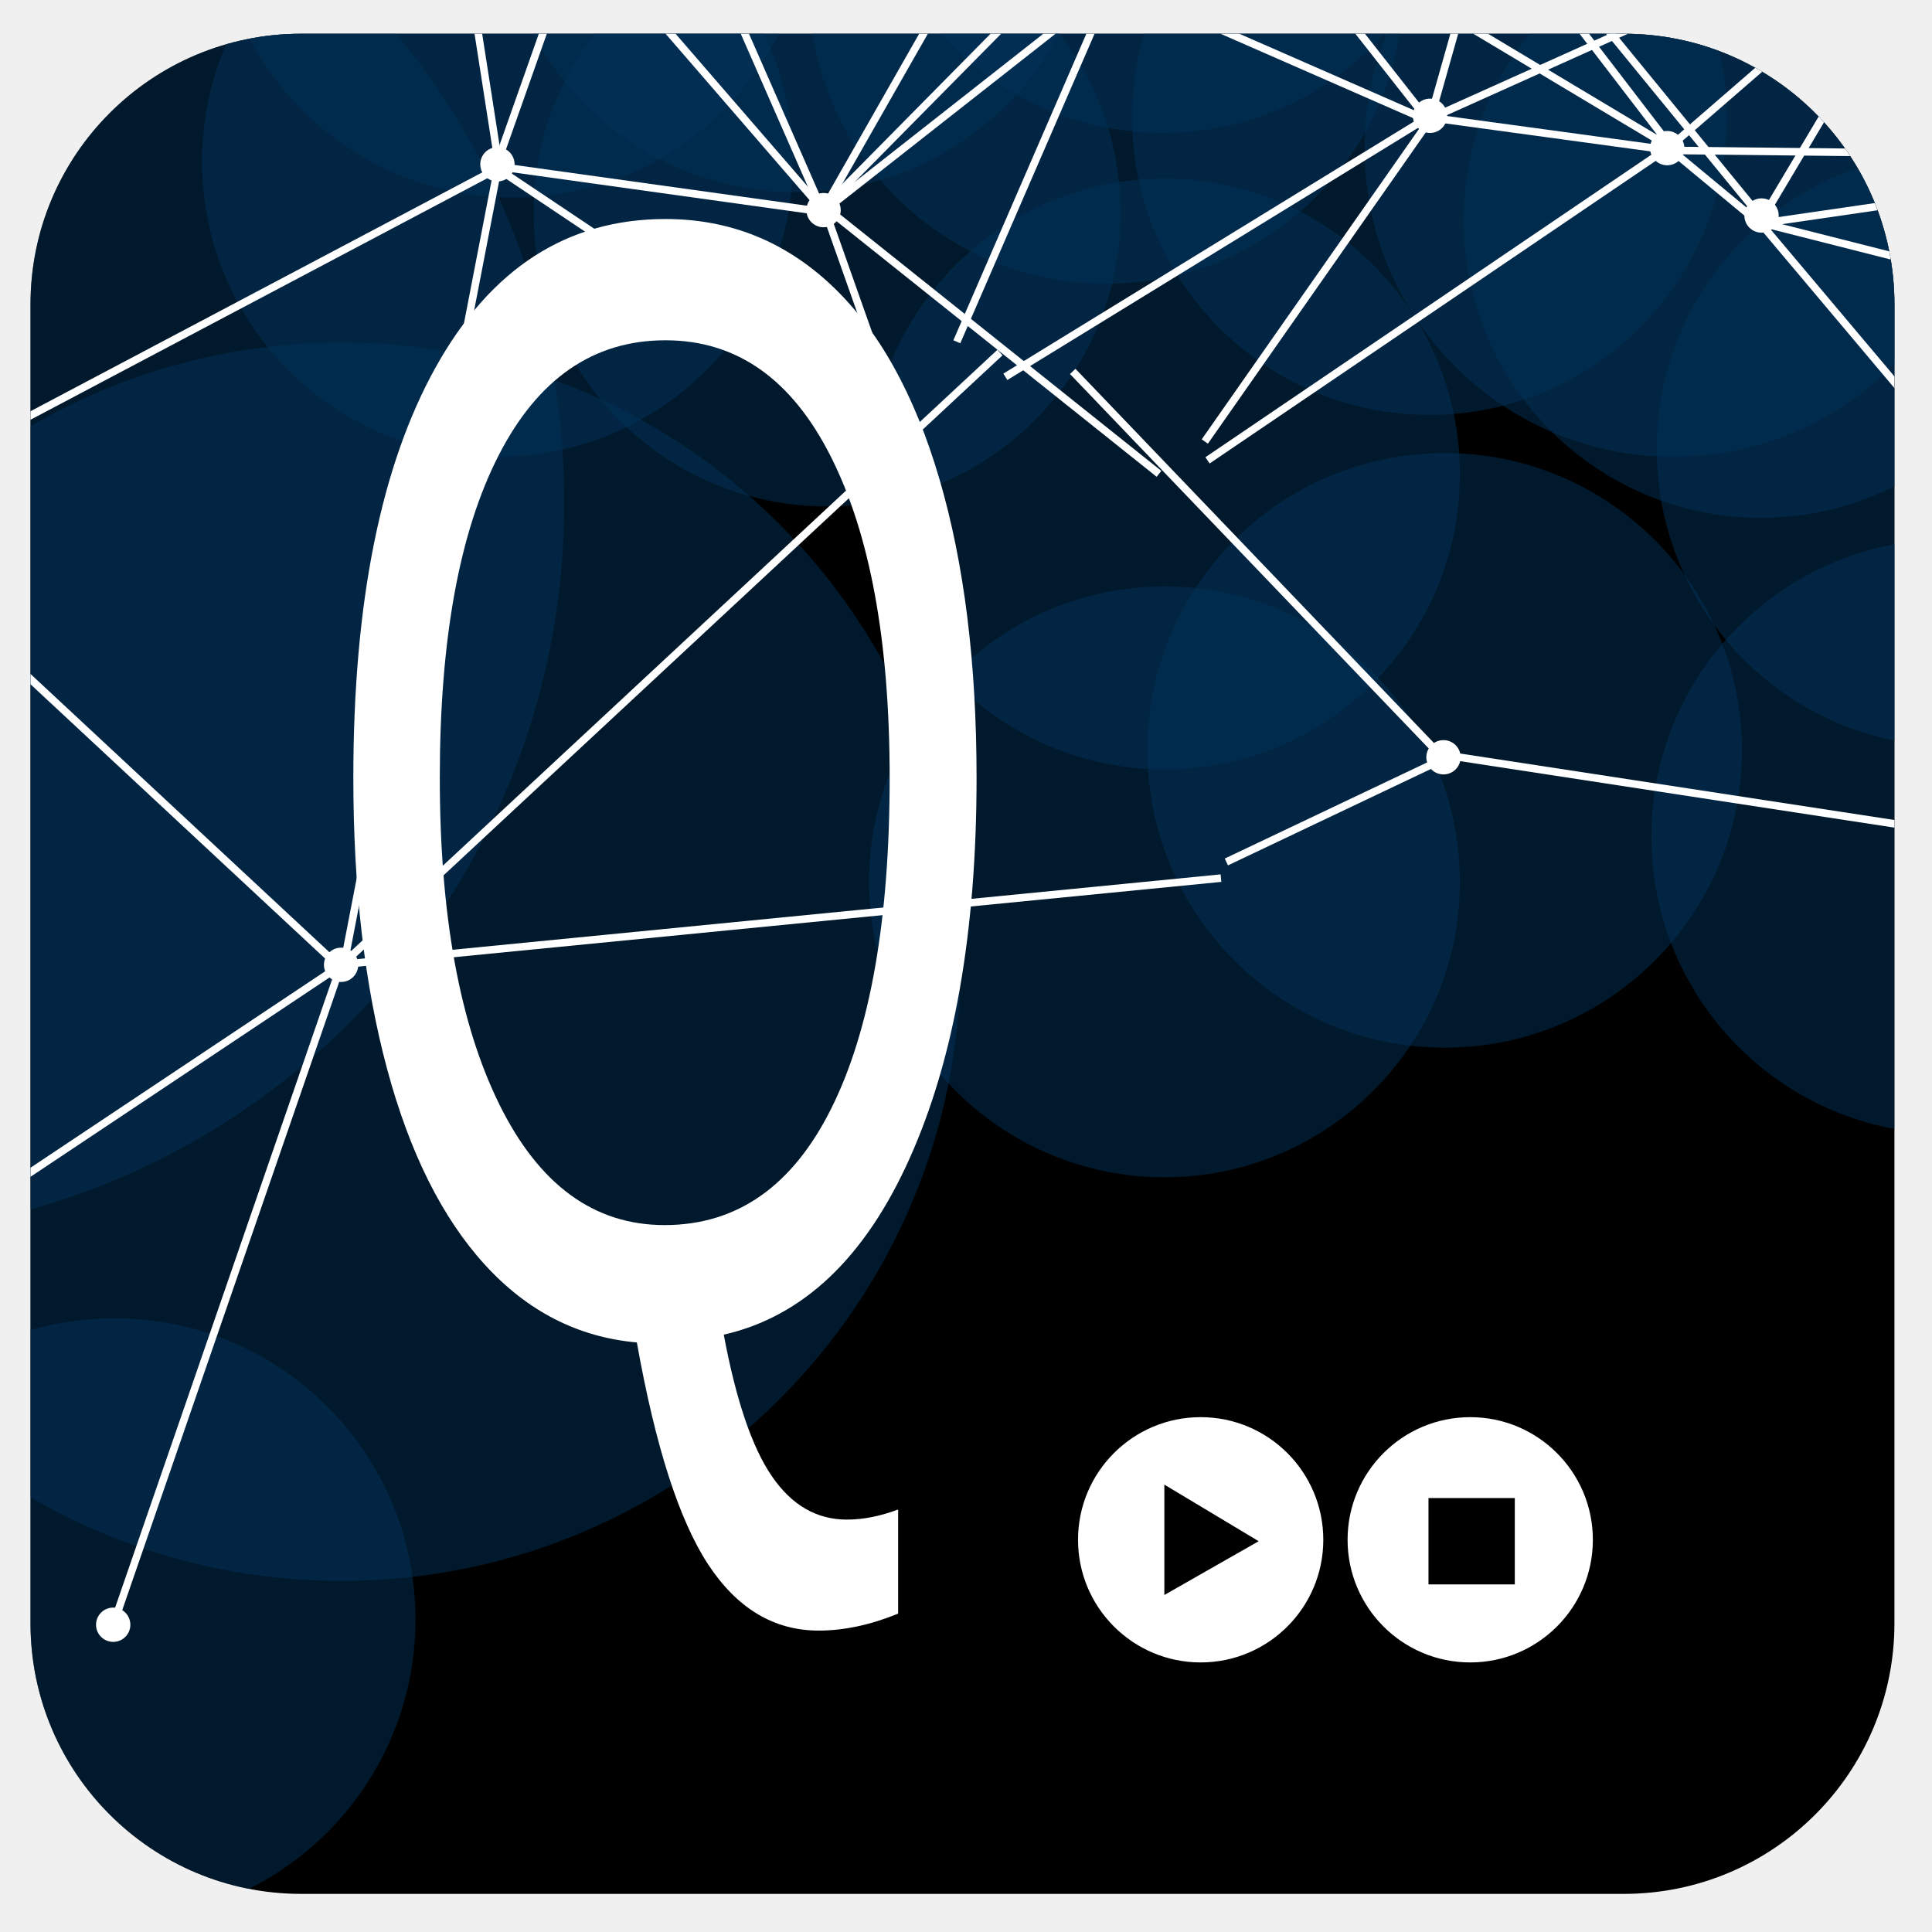
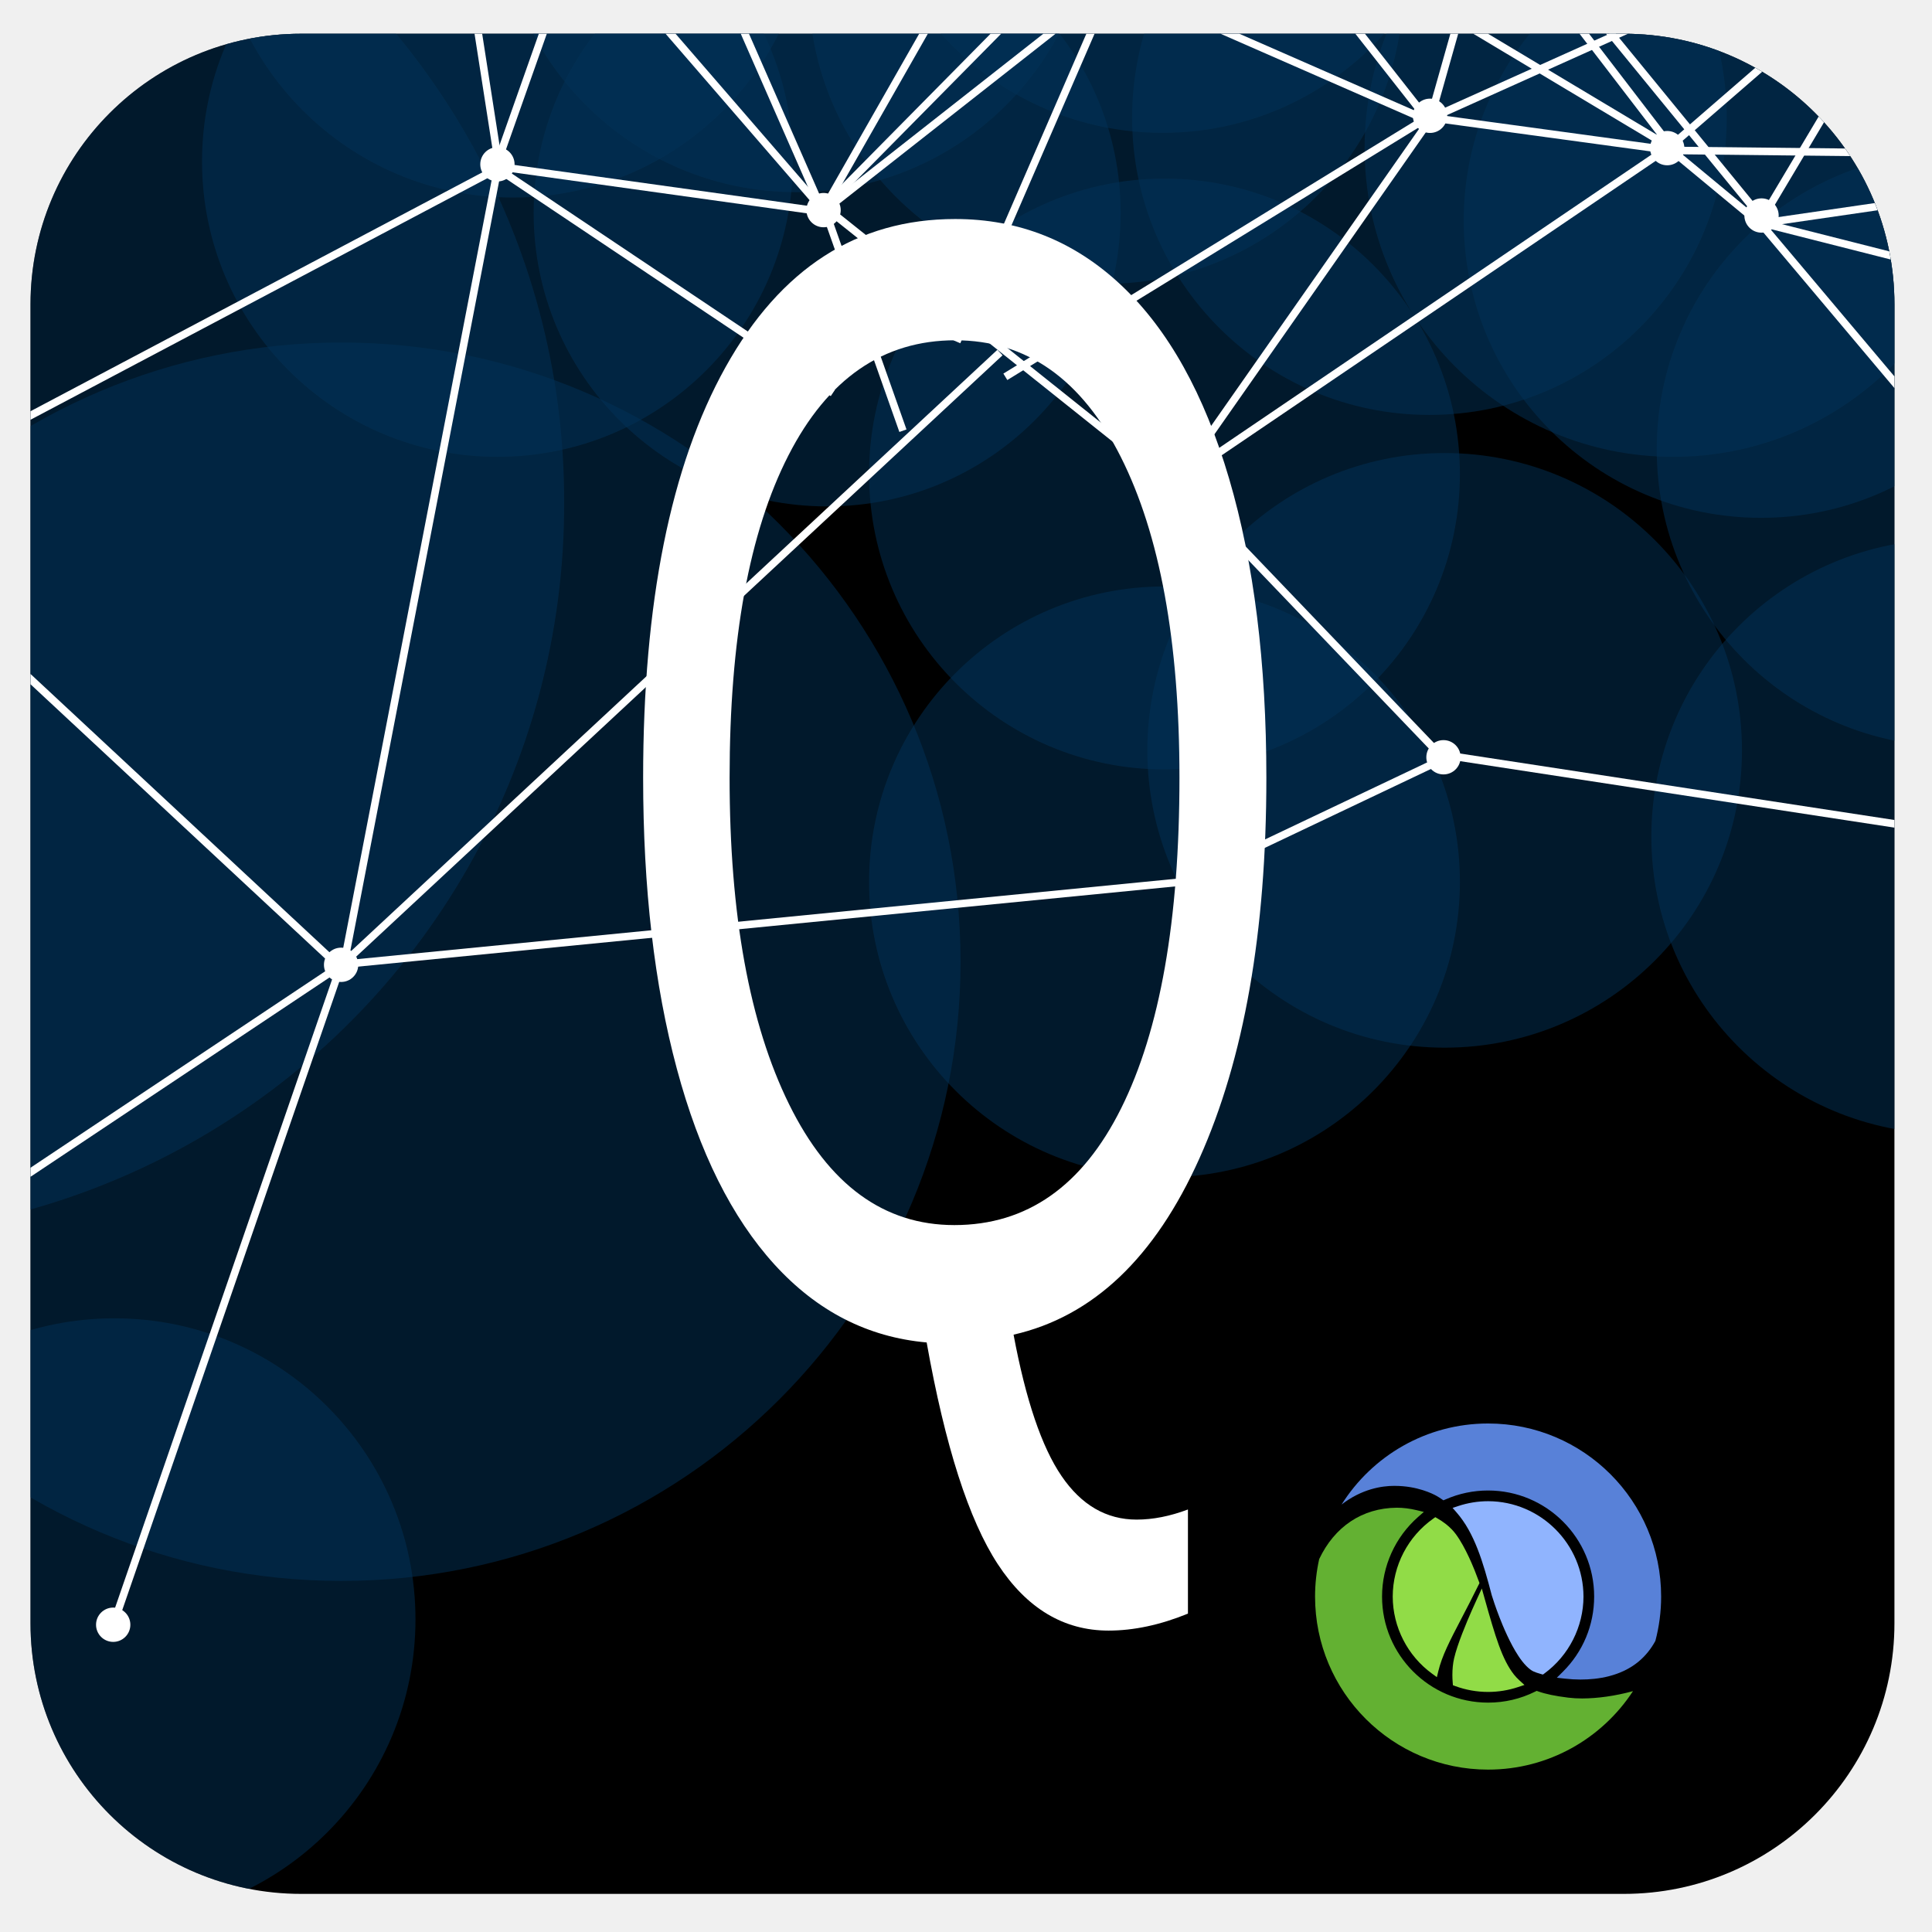
<svg xmlns="http://www.w3.org/2000/svg" width="80" height="80" id="svg2830" version="1.1" style="display:inline">
  <defs id="defs2832">
    <clipPath clipPathUnits="userSpaceOnUse" id="clipPath4132">
      <rect style="fill:#000000;fill-opacity:1;stroke:#ffffff;stroke-width:0;stroke-linejoin:miter;stroke-miterlimit:4;stroke-opacity:1;stroke-dasharray:none;display:inline" id="rect4134" width="246.982" height="246.477" x="-63.459" y="44.361" ry="35.86" />
    </clipPath>
    <clipPath clipPathUnits="userSpaceOnUse" id="clipPath4136">
      <rect style="fill:#000000;fill-opacity:1;stroke:#ffffff;stroke-width:0;stroke-linejoin:miter;stroke-miterlimit:4;stroke-opacity:1;stroke-dasharray:none;display:inline" id="rect4138" width="246.982" height="246.477" x="-62.745" y="-6.957" ry="35.86" />
    </clipPath>
    <clipPath clipPathUnits="userSpaceOnUse" id="clipPath4140">
      <rect style="fill:#000000;fill-opacity:1;stroke:#ffffff;stroke-width:0;stroke-linejoin:miter;stroke-miterlimit:4;stroke-opacity:1;stroke-dasharray:none;display:inline" id="rect4142" width="246.982" height="246.477" x="4.041" y="4.472" ry="35.86" />
    </clipPath>
    <clipPath clipPathUnits="userSpaceOnUse" id="clipPath4144">
      <rect style="fill:#000000;fill-opacity:1;stroke:#ffffff;stroke-width:0;stroke-linejoin:miter;stroke-miterlimit:4;stroke-opacity:1;stroke-dasharray:none;display:inline" id="rect4146" width="246.982" height="246.477" x="90.112" y="-4.099" ry="35.86" />
    </clipPath>
    <clipPath clipPathUnits="userSpaceOnUse" id="clipPath4148">
      <rect style="fill:#000000;fill-opacity:1;stroke:#ffffff;stroke-width:0;stroke-linejoin:miter;stroke-miterlimit:4;stroke-opacity:1;stroke-dasharray:none;display:inline" id="rect4150" width="246.982" height="246.477" x="11.541" y="-15.528" ry="35.86" />
    </clipPath>
    <clipPath clipPathUnits="userSpaceOnUse" id="clipPath4152">
      <rect style="fill:#000000;fill-opacity:1;stroke:#ffffff;stroke-width:0;stroke-linejoin:miter;stroke-miterlimit:4;stroke-opacity:1;stroke-dasharray:none;display:inline" id="rect4154" width="246.982" height="246.477" x="52.612" y="-3.385" ry="35.86" />
    </clipPath>
    <clipPath clipPathUnits="userSpaceOnUse" id="clipPath4156">
      <rect style="fill:#000000;fill-opacity:1;stroke:#ffffff;stroke-width:0;stroke-linejoin:miter;stroke-miterlimit:4;stroke-opacity:1;stroke-dasharray:none;display:inline" id="rect4158" width="246.982" height="246.477" x="4.041" y="4.472" ry="35.86" />
    </clipPath>
    <clipPath clipPathUnits="userSpaceOnUse" id="clipPath4160">
      <rect style="fill:#000000;fill-opacity:1;stroke:#ffffff;stroke-width:0;stroke-linejoin:miter;stroke-miterlimit:4;stroke-opacity:1;stroke-dasharray:none;display:inline" id="rect4162" width="246.982" height="246.477" x="4.041" y="4.472" ry="35.86" />
    </clipPath>
    <clipPath clipPathUnits="userSpaceOnUse" id="clipPath4164">
      <rect style="fill:#000000;fill-opacity:1;stroke:#ffffff;stroke-width:0;stroke-linejoin:miter;stroke-miterlimit:4;stroke-opacity:1;stroke-dasharray:none;display:inline" id="rect4166" width="246.982" height="246.477" x="4.041" y="4.472" ry="35.86" />
    </clipPath>
    <clipPath clipPathUnits="userSpaceOnUse" id="clipPath4168">
      <rect style="fill:#000000;fill-opacity:1;stroke:#ffffff;stroke-width:0;stroke-linejoin:miter;stroke-miterlimit:4;stroke-opacity:1;stroke-dasharray:none;display:inline" id="rect4170" width="246.982" height="246.477" x="4.041" y="4.472" ry="35.86" />
    </clipPath>
    <clipPath clipPathUnits="userSpaceOnUse" id="clipPath4172">
      <rect style="fill:#000000;fill-opacity:1;stroke:#ffffff;stroke-width:0;stroke-linejoin:miter;stroke-miterlimit:4;stroke-opacity:1;stroke-dasharray:none;display:inline" id="rect4174" width="246.982" height="246.477" x="4.041" y="4.472" ry="35.86" />
    </clipPath>
    <clipPath clipPathUnits="userSpaceOnUse" id="clipPath4176">
      <rect style="fill:#000000;fill-opacity:1;stroke:#ffffff;stroke-width:0;stroke-linejoin:miter;stroke-miterlimit:4;stroke-opacity:1;stroke-dasharray:none;display:inline" id="rect4178" width="246.982" height="246.477" x="4.041" y="4.472" ry="35.86" />
    </clipPath>
    <clipPath clipPathUnits="userSpaceOnUse" id="clipPath4180">
      <rect style="fill:#000000;fill-opacity:1;stroke:#ffffff;stroke-width:0;stroke-linejoin:miter;stroke-miterlimit:4;stroke-opacity:1;stroke-dasharray:none;display:inline" id="rect4182" width="246.982" height="246.477" x="4.041" y="4.472" ry="35.86" />
    </clipPath>
    <clipPath clipPathUnits="userSpaceOnUse" id="clipPath4184">
      <rect style="fill:#000000;fill-opacity:1;stroke:#ffffff;stroke-width:0;stroke-linejoin:miter;stroke-miterlimit:4;stroke-opacity:1;stroke-dasharray:none;display:inline" id="rect4186" width="246.982" height="246.477" x="4.041" y="4.472" ry="35.86" />
    </clipPath>
    <clipPath clipPathUnits="userSpaceOnUse" id="clipPath4188">
      <rect style="fill:#000000;fill-opacity:1;stroke:#ffffff;stroke-width:0;stroke-linejoin:miter;stroke-miterlimit:4;stroke-opacity:1;stroke-dasharray:none;display:inline" id="rect4190" width="246.982" height="246.477" x="4.041" y="4.472" ry="35.86" />
    </clipPath>
    <clipPath clipPathUnits="userSpaceOnUse" id="clipPath4192">
      <rect style="fill:#000000;fill-opacity:1;stroke:#ffffff;stroke-width:0;stroke-linejoin:miter;stroke-miterlimit:4;stroke-opacity:1;stroke-dasharray:none;display:inline" id="rect4194" width="246.982" height="246.477" x="4.041" y="4.472" ry="35.86" />
    </clipPath>
    <clipPath clipPathUnits="userSpaceOnUse" id="clipPath4196">
      <rect style="fill:#000000;fill-opacity:1;stroke:#ffffff;stroke-width:0;stroke-linejoin:miter;stroke-miterlimit:4;stroke-opacity:1;stroke-dasharray:none;display:inline" id="rect4198" width="246.982" height="246.477" x="4.041" y="4.472" ry="35.86" />
    </clipPath>
    <clipPath clipPathUnits="userSpaceOnUse" id="clipPath4209">
      <rect style="fill:#000000;fill-opacity:1;stroke:#ffffff;stroke-width:0;stroke-linejoin:miter;stroke-miterlimit:4;stroke-opacity:1;stroke-dasharray:none;display:inline" id="rect4211" width="246.982" height="246.477" x="4.041" y="4.472" ry="35.86" />
    </clipPath>
    <clipPath clipPathUnits="userSpaceOnUse" id="clipPath4213">
      <rect style="fill:#000000;fill-opacity:1;stroke:#ffffff;stroke-width:0;stroke-linejoin:miter;stroke-miterlimit:4;stroke-opacity:1;stroke-dasharray:none;display:inline" id="rect4215" width="246.982" height="246.477" x="4.041" y="4.472" ry="35.86" />
    </clipPath>
    <clipPath clipPathUnits="userSpaceOnUse" id="clipPath4217">
      <rect style="fill:#000000;fill-opacity:1;stroke:#ffffff;stroke-width:0;stroke-linejoin:miter;stroke-miterlimit:4;stroke-opacity:1;stroke-dasharray:none;display:inline" id="rect4219" width="246.982" height="246.477" x="4.041" y="4.472" ry="35.86" />
    </clipPath>
    <clipPath clipPathUnits="userSpaceOnUse" id="clipPath4221">
      <rect style="fill:#000000;fill-opacity:1;stroke:#ffffff;stroke-width:0;stroke-linejoin:miter;stroke-miterlimit:4;stroke-opacity:1;stroke-dasharray:none;display:inline" id="rect4223" width="246.982" height="246.477" x="4.041" y="4.472" ry="35.86" />
    </clipPath>
    <clipPath clipPathUnits="userSpaceOnUse" id="clipPath4225">
      <rect style="fill:#000000;fill-opacity:1;stroke:#ffffff;stroke-width:0;stroke-linejoin:miter;stroke-miterlimit:4;stroke-opacity:1;stroke-dasharray:none;display:inline" id="rect4227" width="246.982" height="246.477" x="4.041" y="4.472" ry="35.86" />
    </clipPath>
    <clipPath clipPathUnits="userSpaceOnUse" id="clipPath4229">
      <rect style="fill:#000000;fill-opacity:1;stroke:#ffffff;stroke-width:0;stroke-linejoin:miter;stroke-miterlimit:4;stroke-opacity:1;stroke-dasharray:none;display:inline" id="rect4231" width="246.982" height="246.477" x="4.041" y="4.472" ry="35.86" />
    </clipPath>
    <clipPath clipPathUnits="userSpaceOnUse" id="clipPath4233">
      <rect style="fill:#000000;fill-opacity:1;stroke:#ffffff;stroke-width:0;stroke-linejoin:miter;stroke-miterlimit:4;stroke-opacity:1;stroke-dasharray:none;display:inline" id="rect4235" width="246.982" height="246.477" x="4.041" y="4.472" ry="35.86" />
    </clipPath>
    <clipPath clipPathUnits="userSpaceOnUse" id="clipPath4237">
      <rect style="fill:#000000;fill-opacity:1;stroke:#ffffff;stroke-width:0;stroke-linejoin:miter;stroke-miterlimit:4;stroke-opacity:1;stroke-dasharray:none;display:inline" id="rect4239" width="246.982" height="246.477" x="4.041" y="4.472" ry="35.86" />
    </clipPath>
    <clipPath clipPathUnits="userSpaceOnUse" id="clipPath4241">
      <rect style="fill:#000000;fill-opacity:1;stroke:#ffffff;stroke-width:0;stroke-linejoin:miter;stroke-miterlimit:4;stroke-opacity:1;stroke-dasharray:none;display:inline" id="rect4243" width="246.982" height="246.477" x="4.041" y="4.472" ry="35.86" />
    </clipPath>
    <clipPath clipPathUnits="userSpaceOnUse" id="clipPath4245">
      <rect style="fill:#000000;fill-opacity:1;stroke:#ffffff;stroke-width:0;stroke-linejoin:miter;stroke-miterlimit:4;stroke-opacity:1;stroke-dasharray:none;display:inline" id="rect4247" width="246.982" height="246.477" x="4.041" y="4.472" ry="35.86" />
    </clipPath>
    <clipPath clipPathUnits="userSpaceOnUse" id="clipPath4249">
      <rect style="fill:#000000;fill-opacity:1;stroke:#ffffff;stroke-width:0;stroke-linejoin:miter;stroke-miterlimit:4;stroke-opacity:1;stroke-dasharray:none;display:inline" id="rect4251" width="246.982" height="246.477" x="4.041" y="4.472" ry="35.86" />
    </clipPath>
    <clipPath clipPathUnits="userSpaceOnUse" id="clipPath4253">
      <rect style="fill:#000000;fill-opacity:1;stroke:#ffffff;stroke-width:0;stroke-linejoin:miter;stroke-miterlimit:4;stroke-opacity:1;stroke-dasharray:none;display:inline" id="rect4255" width="246.982" height="246.477" x="4.041" y="4.472" ry="35.86" />
    </clipPath>
    <clipPath clipPathUnits="userSpaceOnUse" id="clipPath4257">
      <rect style="fill:#000000;fill-opacity:1;stroke:#ffffff;stroke-width:0;stroke-linejoin:miter;stroke-miterlimit:4;stroke-opacity:1;stroke-dasharray:none;display:inline" id="rect4259" width="246.982" height="246.477" x="4.041" y="4.472" ry="35.86" />
    </clipPath>
    <clipPath clipPathUnits="userSpaceOnUse" id="clipPath4261">
      <rect style="fill:#000000;fill-opacity:1;stroke:#ffffff;stroke-width:0;stroke-linejoin:miter;stroke-miterlimit:4;stroke-opacity:1;stroke-dasharray:none;display:inline" id="rect4263" width="246.982" height="246.477" x="4.041" y="4.472" ry="35.86" />
    </clipPath>
    <clipPath clipPathUnits="userSpaceOnUse" id="clipPath4265">
      <rect style="fill:#000000;fill-opacity:1;stroke:#ffffff;stroke-width:0;stroke-linejoin:miter;stroke-miterlimit:4;stroke-opacity:1;stroke-dasharray:none;display:inline" id="rect4267" width="246.982" height="246.477" x="4.041" y="4.472" ry="35.86" />
    </clipPath>
    <clipPath clipPathUnits="userSpaceOnUse" id="clipPath4269">
      <rect style="fill:#000000;fill-opacity:1;stroke:#ffffff;stroke-width:0;stroke-linejoin:miter;stroke-miterlimit:4;stroke-opacity:1;stroke-dasharray:none;display:inline" id="rect4271" width="246.982" height="246.477" x="4.041" y="4.472" ry="35.86" />
    </clipPath>
    <clipPath clipPathUnits="userSpaceOnUse" id="clipPath4273">
      <rect style="fill:#000000;fill-opacity:1;stroke:#ffffff;stroke-width:0;stroke-linejoin:miter;stroke-miterlimit:4;stroke-opacity:1;stroke-dasharray:none;display:inline" id="rect4275" width="246.982" height="246.477" x="4.041" y="4.472" ry="35.86" />
    </clipPath>
    <clipPath clipPathUnits="userSpaceOnUse" id="clipPath4277">
      <rect style="fill:#000000;fill-opacity:1;stroke:#ffffff;stroke-width:0;stroke-linejoin:miter;stroke-miterlimit:4;stroke-opacity:1;stroke-dasharray:none;display:inline" id="rect4279" width="246.982" height="246.477" x="4.041" y="4.472" ry="35.86" />
    </clipPath>
    <clipPath clipPathUnits="userSpaceOnUse" id="clipPath4281">
      <rect style="fill:#000000;fill-opacity:1;stroke:#ffffff;stroke-width:0;stroke-linejoin:miter;stroke-miterlimit:4;stroke-opacity:1;stroke-dasharray:none;display:inline" id="rect4283" width="246.982" height="246.477" x="4.041" y="4.472" ry="35.86" />
    </clipPath>
    <clipPath clipPathUnits="userSpaceOnUse" id="clipPath4285">
      <rect style="fill:#000000;fill-opacity:1;stroke:#ffffff;stroke-width:0;stroke-linejoin:miter;stroke-miterlimit:4;stroke-opacity:1;stroke-dasharray:none;display:inline" id="rect4287" width="246.982" height="246.477" x="4.041" y="4.472" ry="35.86" />
    </clipPath>
    <clipPath clipPathUnits="userSpaceOnUse" id="clipPath4289">
      <rect style="fill:#000000;fill-opacity:1;stroke:#ffffff;stroke-width:0;stroke-linejoin:miter;stroke-miterlimit:4;stroke-opacity:1;stroke-dasharray:none;display:inline" id="rect4291" width="246.982" height="246.477" x="4.041" y="4.472" ry="35.86" />
    </clipPath>
    <clipPath clipPathUnits="userSpaceOnUse" id="clipPath4293">
      <rect style="fill:#000000;fill-opacity:1;stroke:#ffffff;stroke-width:0;stroke-linejoin:miter;stroke-miterlimit:4;stroke-opacity:1;stroke-dasharray:none;display:inline" id="rect4295" width="246.982" height="246.477" x="4.041" y="4.472" ry="35.86" />
    </clipPath>
    <clipPath clipPathUnits="userSpaceOnUse" id="clipPath4297">
      <rect style="fill:#000000;fill-opacity:1;stroke:#ffffff;stroke-width:0;stroke-linejoin:miter;stroke-miterlimit:4;stroke-opacity:1;stroke-dasharray:none;display:inline" id="rect4299" width="246.982" height="246.477" x="4.041" y="4.472" ry="35.86" />
    </clipPath>
    <clipPath clipPathUnits="userSpaceOnUse" id="clipPath4301">
      <rect style="fill:#000000;fill-opacity:1;stroke:#ffffff;stroke-width:0;stroke-linejoin:miter;stroke-miterlimit:4;stroke-opacity:1;stroke-dasharray:none;display:inline" id="rect4303" width="246.982" height="246.477" x="4.041" y="4.472" ry="35.86" />
    </clipPath>
    <clipPath clipPathUnits="userSpaceOnUse" id="clipPath4305">
      <rect style="fill:#000000;fill-opacity:1;stroke:#ffffff;stroke-width:0;stroke-linejoin:miter;stroke-miterlimit:4;stroke-opacity:1;stroke-dasharray:none;display:inline" id="rect4307" width="246.982" height="246.477" x="4.041" y="4.472" ry="35.86" />
    </clipPath>
    <clipPath clipPathUnits="userSpaceOnUse" id="clipPath4309">
      <rect style="fill:#000000;fill-opacity:1;stroke:#ffffff;stroke-width:0;stroke-linejoin:miter;stroke-miterlimit:4;stroke-opacity:1;stroke-dasharray:none;display:inline" id="rect4311" width="246.982" height="246.477" x="4.041" y="4.472" ry="35.86" />
    </clipPath>
    <clipPath clipPathUnits="userSpaceOnUse" id="clipPath4313">
      <rect style="fill:#000000;fill-opacity:1;stroke:#ffffff;stroke-width:0;stroke-linejoin:miter;stroke-miterlimit:4;stroke-opacity:1;stroke-dasharray:none;display:inline" id="rect4315" width="246.982" height="246.477" x="4.041" y="4.472" ry="35.86" />
    </clipPath>
    <clipPath clipPathUnits="userSpaceOnUse" id="clipPath4317">
      <rect style="fill:#000000;fill-opacity:1;stroke:#ffffff;stroke-width:0;stroke-linejoin:miter;stroke-miterlimit:4;stroke-opacity:1;stroke-dasharray:none;display:inline" id="rect4319" width="246.982" height="246.477" x="4.041" y="4.472" ry="35.86" />
    </clipPath>
    <clipPath clipPathUnits="userSpaceOnUse" id="clipPath4321">
      <rect style="fill:#000000;fill-opacity:1;stroke:#ffffff;stroke-width:0;stroke-linejoin:miter;stroke-miterlimit:4;stroke-opacity:1;stroke-dasharray:none;display:inline" id="rect4323" width="246.982" height="246.477" x="4.041" y="4.472" ry="35.86" />
    </clipPath>
    <clipPath clipPathUnits="userSpaceOnUse" id="clipPath4325">
      <rect style="fill:#000000;fill-opacity:1;stroke:#ffffff;stroke-width:0;stroke-linejoin:miter;stroke-miterlimit:4;stroke-opacity:1;stroke-dasharray:none;display:inline" id="rect4327" width="246.982" height="246.477" x="4.041" y="4.472" ry="35.86" />
    </clipPath>
    <clipPath clipPathUnits="userSpaceOnUse" id="clipPath4329">
      <rect style="fill:#000000;fill-opacity:1;stroke:#ffffff;stroke-width:0;stroke-linejoin:miter;stroke-miterlimit:4;stroke-opacity:1;stroke-dasharray:none;display:inline" id="rect4331" width="246.982" height="246.477" x="4.041" y="4.472" ry="35.86" />
    </clipPath>
    <clipPath clipPathUnits="userSpaceOnUse" id="clipPath4333">
      <rect style="fill:#000000;fill-opacity:1;stroke:#ffffff;stroke-width:0;stroke-linejoin:miter;stroke-miterlimit:4;stroke-opacity:1;stroke-dasharray:none;display:inline" id="rect4335" width="246.982" height="246.477" x="4.041" y="4.472" ry="35.86" />
    </clipPath>
    <clipPath clipPathUnits="userSpaceOnUse" id="clipPath4337">
      <rect style="fill:#000000;fill-opacity:1;stroke:#ffffff;stroke-width:0;stroke-linejoin:miter;stroke-miterlimit:4;stroke-opacity:1;stroke-dasharray:none;display:inline" id="rect4339" width="246.982" height="246.477" x="4.041" y="4.472" ry="35.86" />
    </clipPath>
    <clipPath clipPathUnits="userSpaceOnUse" id="clipPath4341">
      <rect style="fill:#000000;fill-opacity:1;stroke:#ffffff;stroke-width:0;stroke-linejoin:miter;stroke-miterlimit:4;stroke-opacity:1;stroke-dasharray:none;display:inline" id="rect4343" width="246.982" height="246.477" x="4.041" y="4.472" ry="35.86" />
    </clipPath>
    <clipPath clipPathUnits="userSpaceOnUse" id="clipPath4345">
      <rect style="fill:#000000;fill-opacity:1;stroke:#ffffff;stroke-width:0;stroke-linejoin:miter;stroke-miterlimit:4;stroke-opacity:1;stroke-dasharray:none;display:inline" id="rect4347" width="246.982" height="246.477" x="4.041" y="4.472" ry="35.86" />
    </clipPath>
    <clipPath clipPathUnits="userSpaceOnUse" id="clipPath4349">
      <rect style="fill:#000000;fill-opacity:1;stroke:#ffffff;stroke-width:0;stroke-linejoin:miter;stroke-miterlimit:4;stroke-opacity:1;stroke-dasharray:none;display:inline" id="rect4351" width="246.982" height="246.477" x="4.041" y="4.472" ry="35.86" />
    </clipPath>
    <clipPath clipPathUnits="userSpaceOnUse" id="clipPath4353">
      <rect style="fill:#000000;fill-opacity:1;stroke:#ffffff;stroke-width:0;stroke-linejoin:miter;stroke-miterlimit:4;stroke-opacity:1;stroke-dasharray:none;display:inline" id="rect4355" width="246.982" height="246.477" x="4.041" y="4.472" ry="35.86" />
    </clipPath>
    <clipPath clipPathUnits="userSpaceOnUse" id="clipPath4357">
      <rect style="fill:#000000;fill-opacity:1;stroke:#ffffff;stroke-width:0;stroke-linejoin:miter;stroke-miterlimit:4;stroke-opacity:1;stroke-dasharray:none;display:inline" id="rect4359" width="246.982" height="246.477" x="4.041" y="4.472" ry="35.86" />
    </clipPath>
    <clipPath clipPathUnits="userSpaceOnUse" id="clipPath4361">
      <rect style="fill:#000000;fill-opacity:1;stroke:#ffffff;stroke-width:0;stroke-linejoin:miter;stroke-miterlimit:4;stroke-opacity:1;stroke-dasharray:none;display:inline" id="rect4363" width="246.982" height="246.477" x="4.041" y="4.472" ry="35.86" />
    </clipPath>
  </defs>
-   <g transform="scale(.3125)">
+   <g transform="scale(.3125)" id="g3410">
    <g id="layer2" style="display:inline">
      <rect style="fill:#000000;fill-opacity:1;stroke:#ffffff;stroke-width:0;stroke-linejoin:miter;stroke-miterlimit:4;stroke-opacity:1;stroke-dasharray:none" id="rect2862" width="246.982" height="246.477" x="4.041" y="4.472" ry="35.86" />
    </g>
    <g id="layer6" style="display:inline">
      <path style="opacity:0.5;fill:#013157;fill-opacity:1;stroke:#ffffff;stroke-width:0;stroke-linejoin:miter;stroke-miterlimit:4;stroke-opacity:1;stroke-dasharray:none" id="path3005" d="m 127.279,127.433 a 82.049,82.049 0 1 1 -164.099,0 82.049,82.049 0 1 1 164.099,0 z" transform="translate(-2.6468956e-6,-9.43788e-7)" clip-path="url(#clipPath4196)" />
      <path style="opacity:0.5;fill:#013157;fill-opacity:1;stroke:#ffffff;stroke-width:0;stroke-linejoin:miter;stroke-miterlimit:4;stroke-opacity:1;stroke-dasharray:none" id="path3785" d="m 105.056,21.392 a 39.143,39.143 0 1 1 -78.287,0 39.143,39.143 0 1 1 78.287,0 z" clip-path="url(#clipPath4192)" />
      <path style="opacity:0.5;fill:#013157;fill-opacity:1;stroke:#ffffff;stroke-width:0;stroke-linejoin:miter;stroke-miterlimit:4;stroke-opacity:1;stroke-dasharray:none" id="path3799" d="m 230.82,99.426 a 39.396,39.396 0 1 1 -78.792,0 39.396,39.396 0 1 1 78.792,0 z" clip-path="url(#clipPath4188)" />
      <path style="opacity:0.5;fill:#013157;fill-opacity:1;stroke:#ffffff;stroke-width:0;stroke-linejoin:miter;stroke-miterlimit:4;stroke-opacity:1;stroke-dasharray:none" id="path3801" d="m 148.492,28.211 a 38.891,38.891 0 1 1 -77.782,0 38.891,38.891 0 1 1 77.782,0 z" clip-path="url(#clipPath4184)" />
      <path style="opacity:0.5;fill:#013157;fill-opacity:1;stroke:#ffffff;stroke-width:0;stroke-linejoin:miter;stroke-miterlimit:4;stroke-opacity:1;stroke-dasharray:none" id="path3803" d="m 55.053,214.584 a 39.901,39.901 0 1 1 -79.802,0 39.901,39.901 0 1 1 79.802,0 z" clip-path="url(#clipPath4180)" />
      <path style="opacity:0.5;fill:#013157;fill-opacity:1;stroke:#ffffff;stroke-width:0;stroke-linejoin:miter;stroke-miterlimit:4;stroke-opacity:1;stroke-dasharray:none" id="path3805" d="m 272.741,29.221 a 39.396,39.396 0 1 1 -78.792,0 39.396,39.396 0 1 1 78.792,0 z" clip-path="url(#clipPath4176)" />
      <path style="opacity:0.5;fill:#013157;fill-opacity:1;stroke:#ffffff;stroke-width:0;stroke-linejoin:miter;stroke-miterlimit:4;stroke-opacity:1;stroke-dasharray:none" id="path3807" d="m 228.8,15.584 a 39.396,39.396 0 1 1 -78.792,0 39.396,39.396 0 1 1 78.792,0 z" clip-path="url(#clipPath4172)" />
      <path style="opacity:0.5;fill:#013157;fill-opacity:1;stroke:#ffffff;stroke-width:0;stroke-linejoin:miter;stroke-miterlimit:4;stroke-opacity:1;stroke-dasharray:none" id="path3809" d="m 262.64,19.624 a 40.911,40.911 0 1 1 -81.822,0 40.911,40.911 0 1 1 81.822,0 z" clip-path="url(#clipPath4168)" />
      <path style="opacity:0.5;fill:#013157;fill-opacity:1;stroke:#ffffff;stroke-width:0;stroke-linejoin:miter;stroke-miterlimit:4;stroke-opacity:1;stroke-dasharray:none" id="path3815" d="m 74.751,66.596 a 96.975,96.975 0 1 1 -193.949,0 96.975,96.975 0 1 1 193.949,0 z" clip-path="url(#clipPath4164)" />
      <path style="opacity:0.5;fill:#013157;fill-opacity:1;stroke:#ffffff;stroke-width:0;stroke-linejoin:miter;stroke-miterlimit:4;stroke-opacity:1;stroke-dasharray:none" id="path3823" d="m 193.444,116.851 a 39.143,39.143 0 1 1 -78.287,0 39.143,39.143 0 1 1 78.287,0 z" clip-path="url(#clipPath4160)" />
      <path transform="translate(-3.2324219e-6,-1.3641358e-6)" style="opacity:0.5;fill:#013157;fill-opacity:1;stroke:#ffffff;stroke-width:0;stroke-linejoin:miter;stroke-miterlimit:4;stroke-opacity:1;stroke-dasharray:none;display:inline" id="path3829" d="m 193.444,-21.792 a 39.396,39.396 0 1 1 -78.792,0 39.396,39.396 0 1 1 78.792,0 z" clip-path="url(#clipPath4156)" />
      <path transform="translate(-48.57143,7.857139)" style="opacity:0.5;fill:#013157;fill-opacity:1;stroke:#ffffff;stroke-width:0;stroke-linejoin:miter;stroke-miterlimit:4;stroke-opacity:1;stroke-dasharray:none;display:inline" id="path3829-1" d="m 193.444,-21.792 a 39.396,39.396 0 1 1 -78.792,0 39.396,39.396 0 1 1 78.792,0 z" clip-path="url(#clipPath4152)" />
      <path transform="translate(-7.500003,20)" style="opacity:0.5;fill:#013157;fill-opacity:1;stroke:#ffffff;stroke-width:0;stroke-linejoin:miter;stroke-miterlimit:4;stroke-opacity:1;stroke-dasharray:none;display:inline" id="path3829-7" d="m 193.444,-21.792 a 39.396,39.396 0 1 1 -78.792,0 39.396,39.396 0 1 1 78.792,0 z" clip-path="url(#clipPath4148)" />
      <path transform="translate(-86.07143,8.571429)" style="opacity:0.5;fill:#013157;fill-opacity:1;stroke:#ffffff;stroke-width:0;stroke-linejoin:miter;stroke-miterlimit:4;stroke-opacity:1;stroke-dasharray:none;display:inline" id="path3829-7-4" d="m 193.444,-21.792 a 39.396,39.396 0 1 1 -78.792,0 39.396,39.396 0 1 1 78.792,0 z" clip-path="url(#clipPath4144)" />
      <path transform="translate(3.2202149e-6,-8.0688477e-7)" style="opacity:0.5;fill:#013157;fill-opacity:1;stroke:#ffffff;stroke-width:0;stroke-linejoin:miter;stroke-miterlimit:4;stroke-opacity:1;stroke-dasharray:none;display:inline" id="path3827" d="m 193.444,62.808 a 39.143,39.143 0 1 1 -78.287,0 39.143,39.143 0 1 1 78.287,0 z" clip-path="url(#clipPath4140)" />
      <path transform="translate(66.78571,11.42857)" style="opacity:0.5;fill:#013157;fill-opacity:1;stroke:#ffffff;stroke-width:0;stroke-linejoin:miter;stroke-miterlimit:4;stroke-opacity:1;stroke-dasharray:none;display:inline" id="path3799-0" d="m 230.82,99.426 a 39.396,39.396 0 1 1 -78.792,0 39.396,39.396 0 1 1 78.792,0 z" clip-path="url(#clipPath4136)" />
      <path transform="translate(67.5,-39.8887)" style="opacity:0.5;fill:#013157;fill-opacity:1;stroke:#ffffff;stroke-width:0;stroke-linejoin:miter;stroke-miterlimit:4;stroke-opacity:1;stroke-dasharray:none;display:inline" id="path3799-4" d="m 230.82,99.426 a 39.396,39.396 0 1 1 -78.792,0 39.396,39.396 0 1 1 78.792,0 z" clip-path="url(#clipPath4132)" />
    </g>
    <g id="layer7" style="display:inline">
      <path style="fill:#ffffff;fill-opacity:1;stroke:#ffffff;stroke-width:0;stroke-linejoin:miter;stroke-miterlimit:4;stroke-opacity:1;stroke-dasharray:none" id="path3996" d="m 68.185,21.771 a 2.273,2.273 0 1 1 -4.546,0 2.273,2.273 0 1 1 4.546,0 z" />
      <path transform="translate(43.21429,6.071432)" style="fill:#ffffff;fill-opacity:1;stroke:#ffffff;stroke-width:0;stroke-linejoin:miter;stroke-miterlimit:4;stroke-opacity:1;stroke-dasharray:none;display:inline" id="path3996-8" d="m 68.185,21.771 a 2.273,2.273 0 1 1 -4.546,0 2.273,2.273 0 1 1 4.546,0 z" />
      <path transform="translate(-20.71429,106.0714)" style="fill:#ffffff;fill-opacity:1;stroke:#ffffff;stroke-width:0;stroke-linejoin:miter;stroke-miterlimit:4;stroke-opacity:1;stroke-dasharray:none;display:inline" id="path3996-4" d="m 68.185,21.771 a 2.273,2.273 0 1 1 -4.546,0 2.273,2.273 0 1 1 4.546,0 z" />
      <path transform="translate(125.3571,78.57143)" style="fill:#ffffff;fill-opacity:1;stroke:#ffffff;stroke-width:0;stroke-linejoin:miter;stroke-miterlimit:4;stroke-opacity:1;stroke-dasharray:none;display:inline" id="path3996-5" d="m 68.185,21.771 a 2.273,2.273 0 1 1 -4.546,0 2.273,2.273 0 1 1 4.546,0 z" />
      <path transform="translate(123.5714,-6.428568)" style="fill:#ffffff;fill-opacity:1;stroke:#ffffff;stroke-width:0;stroke-linejoin:miter;stroke-miterlimit:4;stroke-opacity:1;stroke-dasharray:none;display:inline" id="path3996-7" d="m 68.185,21.771 a 2.273,2.273 0 1 1 -4.546,0 2.273,2.273 0 1 1 4.546,0 z" />
      <path transform="translate(155,-2.142854)" style="fill:#ffffff;fill-opacity:1;stroke:#ffffff;stroke-width:0;stroke-linejoin:miter;stroke-miterlimit:4;stroke-opacity:1;stroke-dasharray:none;display:inline" id="path3996-52" d="m 68.185,21.771 a 2.273,2.273 0 1 1 -4.546,0 2.273,2.273 0 1 1 4.546,0 z" />
      <path transform="translate(167.5,6.785718)" style="fill:#ffffff;fill-opacity:1;stroke:#ffffff;stroke-width:0;stroke-linejoin:miter;stroke-miterlimit:4;stroke-opacity:1;stroke-dasharray:none;display:inline" id="path3996-6" d="m 68.185,21.771 a 2.273,2.273 0 1 1 -4.546,0 2.273,2.273 0 1 1 4.546,0 z" />
      <path transform="translate(-50.91245,193.5148)" style="fill:#ffffff;fill-opacity:1;stroke:#ffffff;stroke-width:0;stroke-linejoin:miter;stroke-miterlimit:4;stroke-opacity:1;stroke-dasharray:none;display:inline" id="path3996-4-1" d="m 68.185,21.771 a 2.273,2.273 0 1 1 -4.546,0 2.273,2.273 0 1 1 4.546,0 z" />
    </g>
    <g id="layer8" style="display:inline">
      <path style="fill:none;stroke:#ffffff;stroke-width:1px;stroke-linecap:butt;stroke-linejoin:miter;stroke-opacity:1;display:inline" d="M 66.071,21.714 45.357,128.857" id="path4074" clip-path="url(#clipPath4361)" />
      <path style="fill:none;stroke:#ffffff;stroke-width:1px;stroke-linecap:butt;stroke-linejoin:miter;stroke-opacity:1;display:inline" d="m 109.286,27.429 44.286,35.357" id="path4076" clip-path="url(#clipPath4357)" />
      <path style="fill:none;stroke:#ffffff;stroke-width:1px;stroke-linecap:butt;stroke-linejoin:miter;stroke-opacity:1;display:inline" d="M 191.071,100.286 142.143,49.214" id="path4078" clip-path="url(#clipPath4353)" />
      <path style="fill:none;stroke:#ffffff;stroke-width:1px;stroke-linecap:butt;stroke-linejoin:miter;stroke-opacity:1" d="m 66.071,22.071 43.571,6.071" id="path4109" clip-path="url(#clipPath4349)" />
      <path style="fill:none;stroke:#ffffff;stroke-width:1px;stroke-linecap:butt;stroke-linejoin:miter;stroke-opacity:1" d="M 45.357,127.786 132.5,46.714" id="path4111" clip-path="url(#clipPath4345)" />
      <path style="fill:none;stroke:#ffffff;stroke-width:1px;stroke-linecap:butt;stroke-linejoin:miter;stroke-opacity:1" d="M 45.714,126.357 15,215.286" id="path4135" clip-path="url(#clipPath4341)" />
      <path style="fill:none;stroke:#ffffff;stroke-width:1px;stroke-linecap:butt;stroke-linejoin:miter;stroke-opacity:1" d="M 191.071,100.643 162.5,114.214" id="path4137" clip-path="url(#clipPath4337)" />
      <path style="fill:none;stroke:#ffffff;stroke-width:1px;stroke-linecap:butt;stroke-linejoin:miter;stroke-opacity:1" d="M 161.786,116.357 45.357,127.786 -11.429,165.643" id="path4139" clip-path="url(#clipPath4333)" />
      <path style="fill:none;stroke:#ffffff;stroke-width:1px;stroke-linecap:butt;stroke-linejoin:miter;stroke-opacity:1" d="M 44.643,127.786 -17.5,69.929" id="path4141" clip-path="url(#clipPath4329)" />
      <path style="fill:none;stroke:#ffffff;stroke-width:1px;stroke-linecap:butt;stroke-linejoin:miter;stroke-opacity:1" d="M 66.429,22.071 -20.714,68.143" id="path4143" clip-path="url(#clipPath4325)" />
      <path style="fill:none;stroke:#ffffff;stroke-width:1px;stroke-linecap:butt;stroke-linejoin:miter;stroke-opacity:1" d="M 109.286,27.786 119.643,57.071" id="path4145" clip-path="url(#clipPath4321)" />
      <path style="fill:none;stroke:#ffffff;stroke-width:1px;stroke-linecap:butt;stroke-linejoin:miter;stroke-opacity:1" d="M 66.071,22.429 110.357,52.071" id="path4147" clip-path="url(#clipPath4317)" />
      <path style="fill:none;stroke:#ffffff;stroke-width:1px;stroke-linecap:butt;stroke-linejoin:miter;stroke-opacity:1" d="m 190.714,99.929 70,10.714" id="path4149" clip-path="url(#clipPath4313)" />
      <path style="fill:none;stroke:#ffffff;stroke-width:1px;stroke-linecap:butt;stroke-linejoin:miter;stroke-opacity:1" d="M 233.571,29.929 256.429,57.071" id="path4151" clip-path="url(#clipPath4309)" />
      <path style="fill:none;stroke:#ffffff;stroke-width:1px;stroke-linecap:butt;stroke-linejoin:miter;stroke-opacity:1" d="m 221.071,19.571 12.5,10.357" id="path4153" clip-path="url(#clipPath4305)" />
      <path style="fill:none;stroke:#ffffff;stroke-width:1px;stroke-linecap:butt;stroke-linejoin:miter;stroke-opacity:1" d="m 189.643,15.643 -30,42.857" id="path4155" clip-path="url(#clipPath4301)" />
      <path style="fill:none;stroke:#ffffff;stroke-width:1px;stroke-linecap:butt;stroke-linejoin:miter;stroke-opacity:1" d="M 221.071,19.571 160,61" id="path4157" clip-path="url(#clipPath4297)" />
      <path style="fill:none;stroke:#ffffff;stroke-width:1px;stroke-linecap:butt;stroke-linejoin:miter;stroke-opacity:1" d="M 66.071,21.714 61.786,-5.786" id="path4159" clip-path="url(#clipPath4293)" />
      <path style="fill:none;stroke:#ffffff;stroke-width:1px;stroke-linecap:butt;stroke-linejoin:miter;stroke-opacity:1" d="m 190,15.643 31.429,4.286" id="path4161" clip-path="url(#clipPath4289)" />
      <path style="fill:none;stroke:#ffffff;stroke-width:1px;stroke-linecap:butt;stroke-linejoin:miter;stroke-opacity:1" d="M 65.714,22.071 76.429,-8.286" id="path4163" clip-path="url(#clipPath4285)" />
      <path style="fill:none;stroke:#ffffff;stroke-width:1px;stroke-linecap:butt;stroke-linejoin:miter;stroke-opacity:1" d="M 109.643,28.5 82.143,-3.286" id="path4165" clip-path="url(#clipPath4281)" />
      <path style="fill:none;stroke:#ffffff;stroke-width:1px;stroke-linecap:butt;stroke-linejoin:miter;stroke-opacity:1" d="M 189.643,15.286 133.214,49.929" id="path4167" clip-path="url(#clipPath4277)" />
      <path style="fill:none;stroke:#ffffff;stroke-width:1px;stroke-linecap:butt;stroke-linejoin:miter;stroke-opacity:1" d="m 233.571,28.857 10,-16.786" id="path4169" clip-path="url(#clipPath4273)" />
      <path style="fill:none;stroke:#ffffff;stroke-width:1px;stroke-linecap:butt;stroke-linejoin:miter;stroke-opacity:1" d="M 108.929,27.786 137.5,-1.143" id="path4173" clip-path="url(#clipPath4269)" />
      <path style="fill:none;stroke:#ffffff;stroke-width:1px;stroke-linecap:butt;stroke-linejoin:miter;stroke-opacity:1" d="m 189.643,15.286 4.643,-16.429" id="path4175" clip-path="url(#clipPath4265)" />
      <path style="fill:none;stroke:#ffffff;stroke-width:1px;stroke-linecap:butt;stroke-linejoin:miter;stroke-opacity:1" d="m 233.571,29.571 19.643,-2.857" id="path4177" clip-path="url(#clipPath4261)" />
      <path style="fill:none;stroke:#ffffff;stroke-width:1px;stroke-linecap:butt;stroke-linejoin:miter;stroke-opacity:1" d="M 109.286,27.429 128.214,-5.786" id="path4179" clip-path="url(#clipPath4257)" />
      <path style="fill:none;stroke:#ffffff;stroke-width:1px;stroke-linecap:butt;stroke-linejoin:miter;stroke-opacity:1" d="M 189.643,15.643 221.429,1.357" id="path4181" clip-path="url(#clipPath4253)" />
      <path style="fill:none;stroke:#ffffff;stroke-width:1px;stroke-linecap:butt;stroke-linejoin:miter;stroke-opacity:1" d="M 108.929,27.786 93.571,-7.214" id="path4183" clip-path="url(#clipPath4249)" />
      <path style="fill:none;stroke:#ffffff;stroke-width:1px;stroke-linecap:butt;stroke-linejoin:miter;stroke-opacity:1" d="M 221.429,19.571 177.857,-6.5" id="path4185" clip-path="url(#clipPath4245)" />
      <path style="fill:none;stroke:#ffffff;stroke-width:1px;stroke-linecap:butt;stroke-linejoin:miter;stroke-opacity:1" d="m 108.929,28.143 45,-35.357" id="path4187" clip-path="url(#clipPath4241)" />
      <path style="fill:none;stroke:#ffffff;stroke-width:1px;stroke-linecap:butt;stroke-linejoin:miter;stroke-opacity:1" d="M 126.786,45.286 147.857,-3.286" id="path4189" clip-path="url(#clipPath4237)" />
      <path style="fill:none;stroke:#ffffff;stroke-width:1px;stroke-linecap:butt;stroke-linejoin:miter;stroke-opacity:1" d="m 233.571,29.571 25.357,6.429" id="path4191" clip-path="url(#clipPath4233)" />
      <path style="fill:none;stroke:#ffffff;stroke-width:1px;stroke-linecap:butt;stroke-linejoin:miter;stroke-opacity:1" d="m 221.786,19.929 -20,-26.071" id="path4193" clip-path="url(#clipPath4229)" />
      <path style="fill:none;stroke:#ffffff;stroke-width:1px;stroke-linecap:butt;stroke-linejoin:miter;stroke-opacity:1" d="M 234.286,29.929 202.143,-9.357" id="path4195" clip-path="url(#clipPath4225)" />
      <path style="fill:none;stroke:#ffffff;stroke-width:1px;stroke-linecap:butt;stroke-linejoin:miter;stroke-opacity:1" d="M 221.071,19.929 255,20.286" id="path4197" clip-path="url(#clipPath4221)" />
      <path style="fill:none;stroke:#ffffff;stroke-width:1px;stroke-linecap:butt;stroke-linejoin:miter;stroke-opacity:1" d="m 189.286,16 -37.5,-16.429" id="path4199" clip-path="url(#clipPath4217)" />
      <path style="fill:none;stroke:#ffffff;stroke-width:1px;stroke-linecap:butt;stroke-linejoin:miter;stroke-opacity:1" d="M 220.714,19.929 242.143,1.357" id="path4201" clip-path="url(#clipPath4213)" />
      <path style="fill:none;stroke:#ffffff;stroke-width:1px;stroke-linecap:butt;stroke-linejoin:miter;stroke-opacity:1" d="M 189.286,16 173.571,-4" id="path4203" clip-path="url(#clipPath4209)" />
    </g>
    <g id="layer3" style="display:inline">
-       <text xml:space="preserve" style="font-size:79.852px;font-style:normal;font-variant:normal;font-weight:normal;font-stretch:normal;line-height:125%;letter-spacing:0px;word-spacing:0px;fill:#000000;fill-opacity:1;stroke:none;font-family:Liberation Sans;-inkscape-font-specification:Liberation Sans" x="54.243" y="133.499" id="text3200" transform="scale(0.7575246,1.320089)">
-         <tspan id="tspan3202" x="54.243" y="133.499" style="font-size:159.704px;fill:#ffffff;fill-opacity:1">Q</tspan>
+       <text xml:space="preserve" style="font-size:79.852px;font-style:normal;font-variant:normal;font-weight:normal;font-stretch:normal;line-height:125%;letter-spacing:0px;word-spacing:0px;fill:#000000;fill-opacity:1;stroke:none;font-family:Liberation Sans;-inkscape-font-specification:Liberation Sans" x="104.934" y="133.499" id="text3200" transform="scale(0.7575246,1.320089)">
+         <tspan id="tspan3202" x="104.934" y="133.499" style="font-size:159.704px;fill:#ffffff;fill-opacity:1">Q</tspan>
      </text>
-     </g>
-     <g id="layer5" style="display:inline">
-       <path style="fill:#ffffff;fill-opacity:1;stroke:#000000;stroke-width:0;stroke-linejoin:miter;stroke-miterlimit:4;stroke-opacity:1;stroke-dasharray:none" d="m 159.094,187.781 c -8.975,0 -16.25,7.275 -16.25,16.25 0,8.975 7.275,16.25 16.25,16.25 8.975,0 16.25,-7.275 16.25,-16.25 0,-8.975 -7.275,-16.25 -16.25,-16.25 z m -4.812,8.938 12.5,7.5 -12.5,7.125 0,-14.625 z" id="path3918" />
-       <path style="fill:#ffffff;fill-opacity:1;stroke:#000000;stroke-width:0;stroke-linejoin:miter;stroke-miterlimit:4;stroke-opacity:1;stroke-dasharray:none;display:inline" d="m 194.812,187.781 c -8.975,0 -16.25,7.275 -16.25,16.25 0,8.975 7.275,16.25 16.25,16.25 8.975,0 16.25,-7.275 16.25,-16.25 0,-8.975 -7.275,-16.25 -16.25,-16.25 z m -5.531,10.719 11.438,0 0,11.438 -11.438,0 0,-11.438 z" id="path3918-1" />
    </g>
    <g id="layer4" style="display:none">
      <path style="fill:#ffffff;fill-opacity:1;stroke:#000000;stroke-width:0;stroke-linejoin:miter;stroke-miterlimit:4;stroke-opacity:1;stroke-dasharray:none;display:inline" id="path3918-7" d="m 174.643,204.393 a 15.893,15.893 0 1 1 -31.786,0 15.893,15.893 0 1 1 31.786,0 z" transform="matrix(1.022472,0,0,1.022472,-3.210238,-4.950182)" />
      <path style="fill:#ffffff;fill-opacity:1;stroke:#000000;stroke-width:0;stroke-linejoin:miter;stroke-miterlimit:4;stroke-opacity:1;stroke-dasharray:none;display:inline" id="path3918-1-4" d="m 174.643,204.393 a 15.893,15.893 0 1 1 -31.786,0 15.893,15.893 0 1 1 31.786,0 z" transform="matrix(1.022472,0,0,1.022472,32.50404,-4.950182)" />
      <path style="fill:#ff0000;stroke:#000000;stroke-width:0;stroke-linecap:butt;stroke-linejoin:miter;stroke-miterlimit:4;stroke-opacity:1;stroke-dasharray:none;display:inline" d="m 154.286,196.714 0,14.643 12.5,-7.143 -12.5,-7.5 z" id="path3959-0" />
      <rect style="fill:#ff0000;fill-opacity:1;stroke:#000000;stroke-width:0;stroke-linejoin:miter;stroke-miterlimit:0;stroke-opacity:1;stroke-dasharray:none;display:inline" id="rect3971-9" width="11.429" height="11.429" x="189.286" y="198.5" />
    </g>
+     <g id="g3017" transform="matrix(1.733234,0,0,1.733234,171.183,185.555)">
+       <path d="m 12.309,21.778 0.178,0.066 c 0.805,0.296 1.65,0.446 2.512,0.447 0.783,-0.001 1.557,-0.127 2.299,-0.374 L 17.779,21.757 17.405,21.417 c -0.169,-0.155 -0.309,-0.303 -0.427,-0.452 -0.907,-1.157 -1.417,-2.873 -2.241,-5.806 l -0.218,-0.775 -0.338,0.731 c -0.132,0.286 -0.278,0.608 -0.429,0.951 -0.398,0.903 -1.104,2.58 -1.352,3.659 -0.087,0.377 -0.132,0.818 -0.131,1.275 0,0.174 0.008,0.367 0.026,0.589 l 0.015,0.189 z" id="path22" style="fill:#91dc47" />
+       <path d="m 7.831,6.538 h 0.053 c 1.694,0.006 2.865,0.591 3.184,0.77 0.131,0.075 0.257,0.158 0.381,0.242 l 0.136,0.093 0.151,-0.066 c 1.035,-0.455 2.132,-0.686 3.263,-0.686 4.471,5.937e-4 8.109,3.638 8.109,8.108 -5.93e-4,2.184 -0.858,4.233 -2.413,5.769 l -0.442,0.437 0.618,0.069 c 0.408,0.046 0.808,0.069 1.188,0.069 l 0.042,-5.93e-4 c 1.266,0 3.058,-0.241 4.425,-1.391 0.512,-0.432 0.931,-0.952 1.262,-1.562 0.286,-1.082 0.44,-2.219 0.44,-3.391 0,-7.306 -5.923,-13.23 -13.229,-13.23 -4.721,0 -8.862,2.476 -11.203,6.198 1.538,-1.191 3.065,-1.43 4.034,-1.43 z" id="path24" style="fill:#5881d8" />
+       <path d="m 22.214,22.79 c -0.384,0 -0.75,-0.021 -1.086,-0.062 -1.027,-0.129 -1.714,-0.272 -2.296,-0.477 l -0.119,-0.042 -0.112,0.056 c -1.126,0.559 -2.338,0.843 -3.601,0.843 -4.47,0 -8.107,-3.638 -8.108,-8.108 0,-2.332 1.008,-4.554 2.765,-6.095 L 10.087,8.528 9.53,8.394 C 9.017,8.27 8.507,8.207 8.015,8.207 5.359,8.231 3.257,9.666 2.086,12.135 1.882,13.058 1.771,14.016 1.771,15 c 0,7.306 5.923,13.229 13.229,13.229 4.637,0 8.714,-2.388 11.076,-5.999 -1.372,0.373 -2.71,0.555 -3.862,0.559 z" id="path26" style="fill:#63b132" />
+       <path d="m 18.488,20.731 c 0.096,0.048 0.306,0.121 0.562,0.193 l 0.14,0.039 0.116,-0.085 c 1.865,-1.369 2.982,-3.566 2.986,-5.877 -0.008,-4.013 -3.279,-7.284 -7.292,-7.292 h -5.93e-4 -5.94e-4 c -0.778,0.001 -1.548,0.126 -2.289,0.372 l -0.425,0.141 0.295,0.337 c 1.374,1.565 2.036,3.799 2.7,6.343 l 0.002,0.006 0.008,0.025 c 0.072,0.234 0.273,0.861 0.574,1.637 0.269,0.696 0.815,2.009 1.454,2.972 0.387,0.595 0.825,1.041 1.17,1.191 z" id="path28" style="fill:#90b4fe" />
+       <path d="m 14.285,14.083 0.056,-0.114 -0.044,-0.119 c -0.097,-0.266 -0.207,-0.558 -0.33,-0.864 C 13.755,12.457 13.005,10.666 12.235,9.876 11.94,9.565 11.566,9.278 11.128,9.025 L 10.964,8.93 10.809,9.04 C 8.872,10.405 7.713,12.633 7.708,14.999 c 0.004,2.327 1.132,4.533 3.016,5.901 l 0.36,0.262 0.103,-0.432 c 0.29,-1.206 0.877,-2.332 1.766,-4.038 0.391,-0.75 0.835,-1.601 1.331,-2.609 z" id="path30" style="fill:#91dc47" />
+     </g>
  </g>
</svg>
